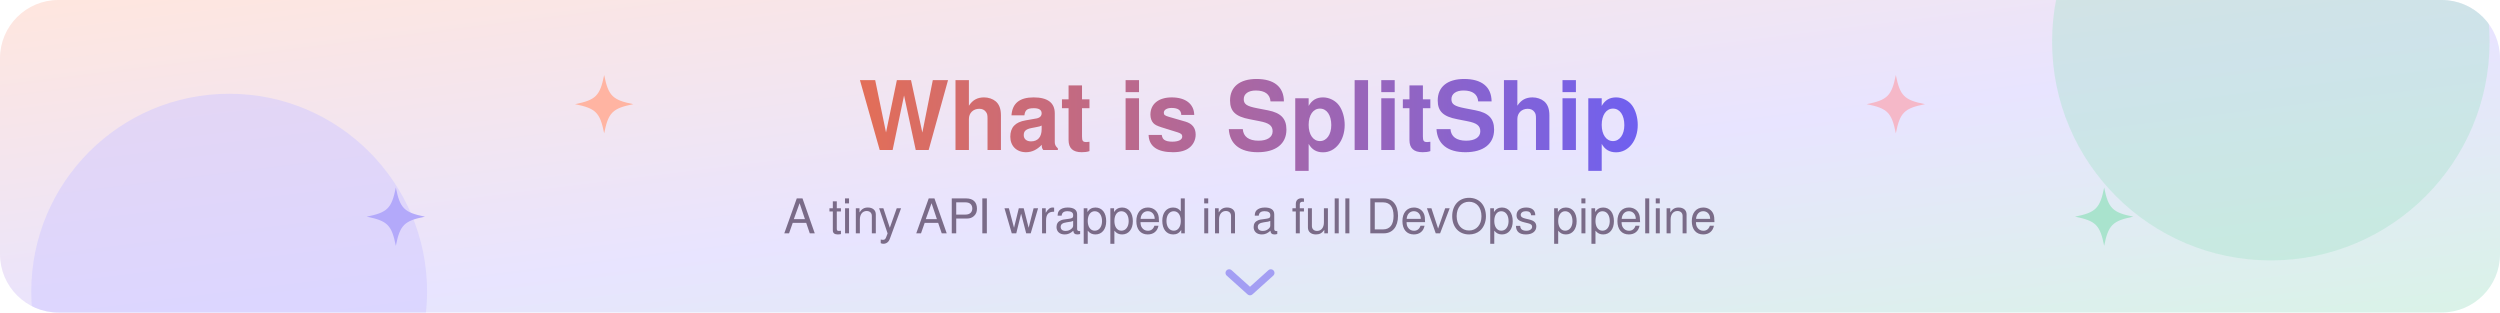
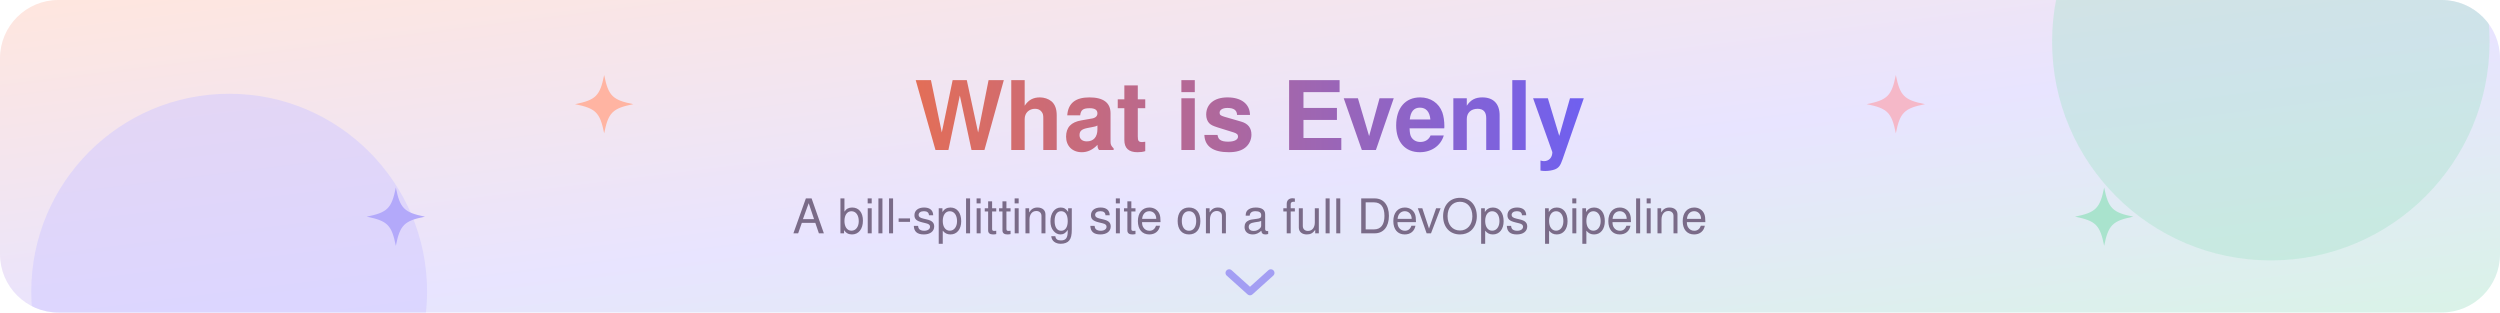
- <svg xmlns="http://www.w3.org/2000/svg" viewBox="0 0 1200 150" width="1200" height="150" role="img" aria-label="What is SplitShip">
+ <svg xmlns="http://www.w3.org/2000/svg" viewBox="0 0 1200 150" width="1200" height="150" role="img" aria-label="What is Evenly">
  <defs>
    <linearGradient id="bg" x1="0" y1="0" x2="1" y2="1">
      <stop offset="0" stop-color="#FFE6DE" />
      <stop offset=".55" stop-color="#E8E4FF" />
      <stop offset="1" stop-color="#D9F3E7" />
    </linearGradient>
    <linearGradient id="t" x1="0" y1="0" x2="1" y2="0">
      <stop offset="0" stop-color="#E36E57" />
      <stop offset="1" stop-color="#6F60F0" />
    </linearGradient>
    <clipPath id="c">
      <rect width="1200" height="150" rx="28" />
    </clipPath>
    <path id="s" d="M0-14C2-4 4-2 14 0 4 2 2 4 0 14-2 4-4 2-14 0-4-2-2-4 0-14Z" />
    <path id="pin" d="M0 0C-5-9-22-20-22-37a22 22 0 0 1 44 0C22-20 5-9 0 0Z" />
  </defs>
  <style>
.blob{animation:drift 11s ease-in-out infinite alternate}.b2{animation-duration:14s;animation-direction:alternate-reverse}.b3{animation-duration:17s}
.bob{animation:bob 3.4s ease-in-out infinite}.d1{animation-delay:-.9s}.d2{animation-delay:-1.8s}.d3{animation-delay:-2.6s}
.walk{stroke-dasharray:3 15;animation:walk 3s linear infinite}
.tw{animation:tw 3.2s ease-in-out infinite}.t2{animation-delay:-1s}.t3{animation-delay:-2s}
.rise{animation:rise .9s ease-out both}.r2{animation-delay:.2s}
@keyframes drift{to{transform:translate(40px,-20px) scale(1.12)}}
@keyframes bob{0%,100%{transform:translateY(0)}50%{transform:translateY(-10px)}}
@keyframes walk{to{stroke-dashoffset:-54}}
@keyframes tw{0%,100%{opacity:.35}50%{opacity:1}}
@keyframes rise{from{opacity:0;transform:translateY(16px)}}
@media (prefers-reduced-motion:reduce){*{animation:none!important}}
</style>
  <g clip-path="url(#c)">
    <rect width="1200" height="150" fill="url(#bg)" />
    <circle class="blob" cx="110" cy="140" r="95" fill="#CFC8FF" opacity=".5" />
    <circle class="blob b2" cx="1090" cy="20" r="105" fill="#A9E3CD" opacity=".42" />
    <use class="tw" href="#s" x="290" y="50" fill="#FFB4A2" />
    <use class="tw t2" href="#s" x="190" y="104" fill="#B3A9FA" />
    <use class="tw t3" href="#s" x="910" y="50" fill="#F5B8C8" />
    <use class="tw" href="#s" x="1010" y="104" fill="#A9E3CD" />
    <g font-family="-apple-system,BlinkMacSystemFont,'Segoe UI',Helvetica,Arial,sans-serif" text-anchor="middle">
-       <text x="600" y="72" font-size="46" font-weight="800" fill="url(#t)">What is SplitShip</text>
-       <text x="600" y="112" font-size="23" fill="#7A6B88">A tiny API wrapped in a full DevOps pipeline</text>
+       <text x="600" y="72" font-size="46" font-weight="800" fill="url(#t)">What is Evenly</text>
+       <text x="600" y="112" font-size="23" fill="#7A6B88">A bill-splitting site on a full DevOps pipeline</text>
    </g>
    <g transform="translate(600 136)">
      <g class="bob">
        <path d="M-10-5l10 9 10-9" fill="none" stroke="#6F60F0" stroke-opacity=".55" stroke-width="3.5" stroke-linecap="round" stroke-linejoin="round" />
      </g>
    </g>
  </g>
</svg>
